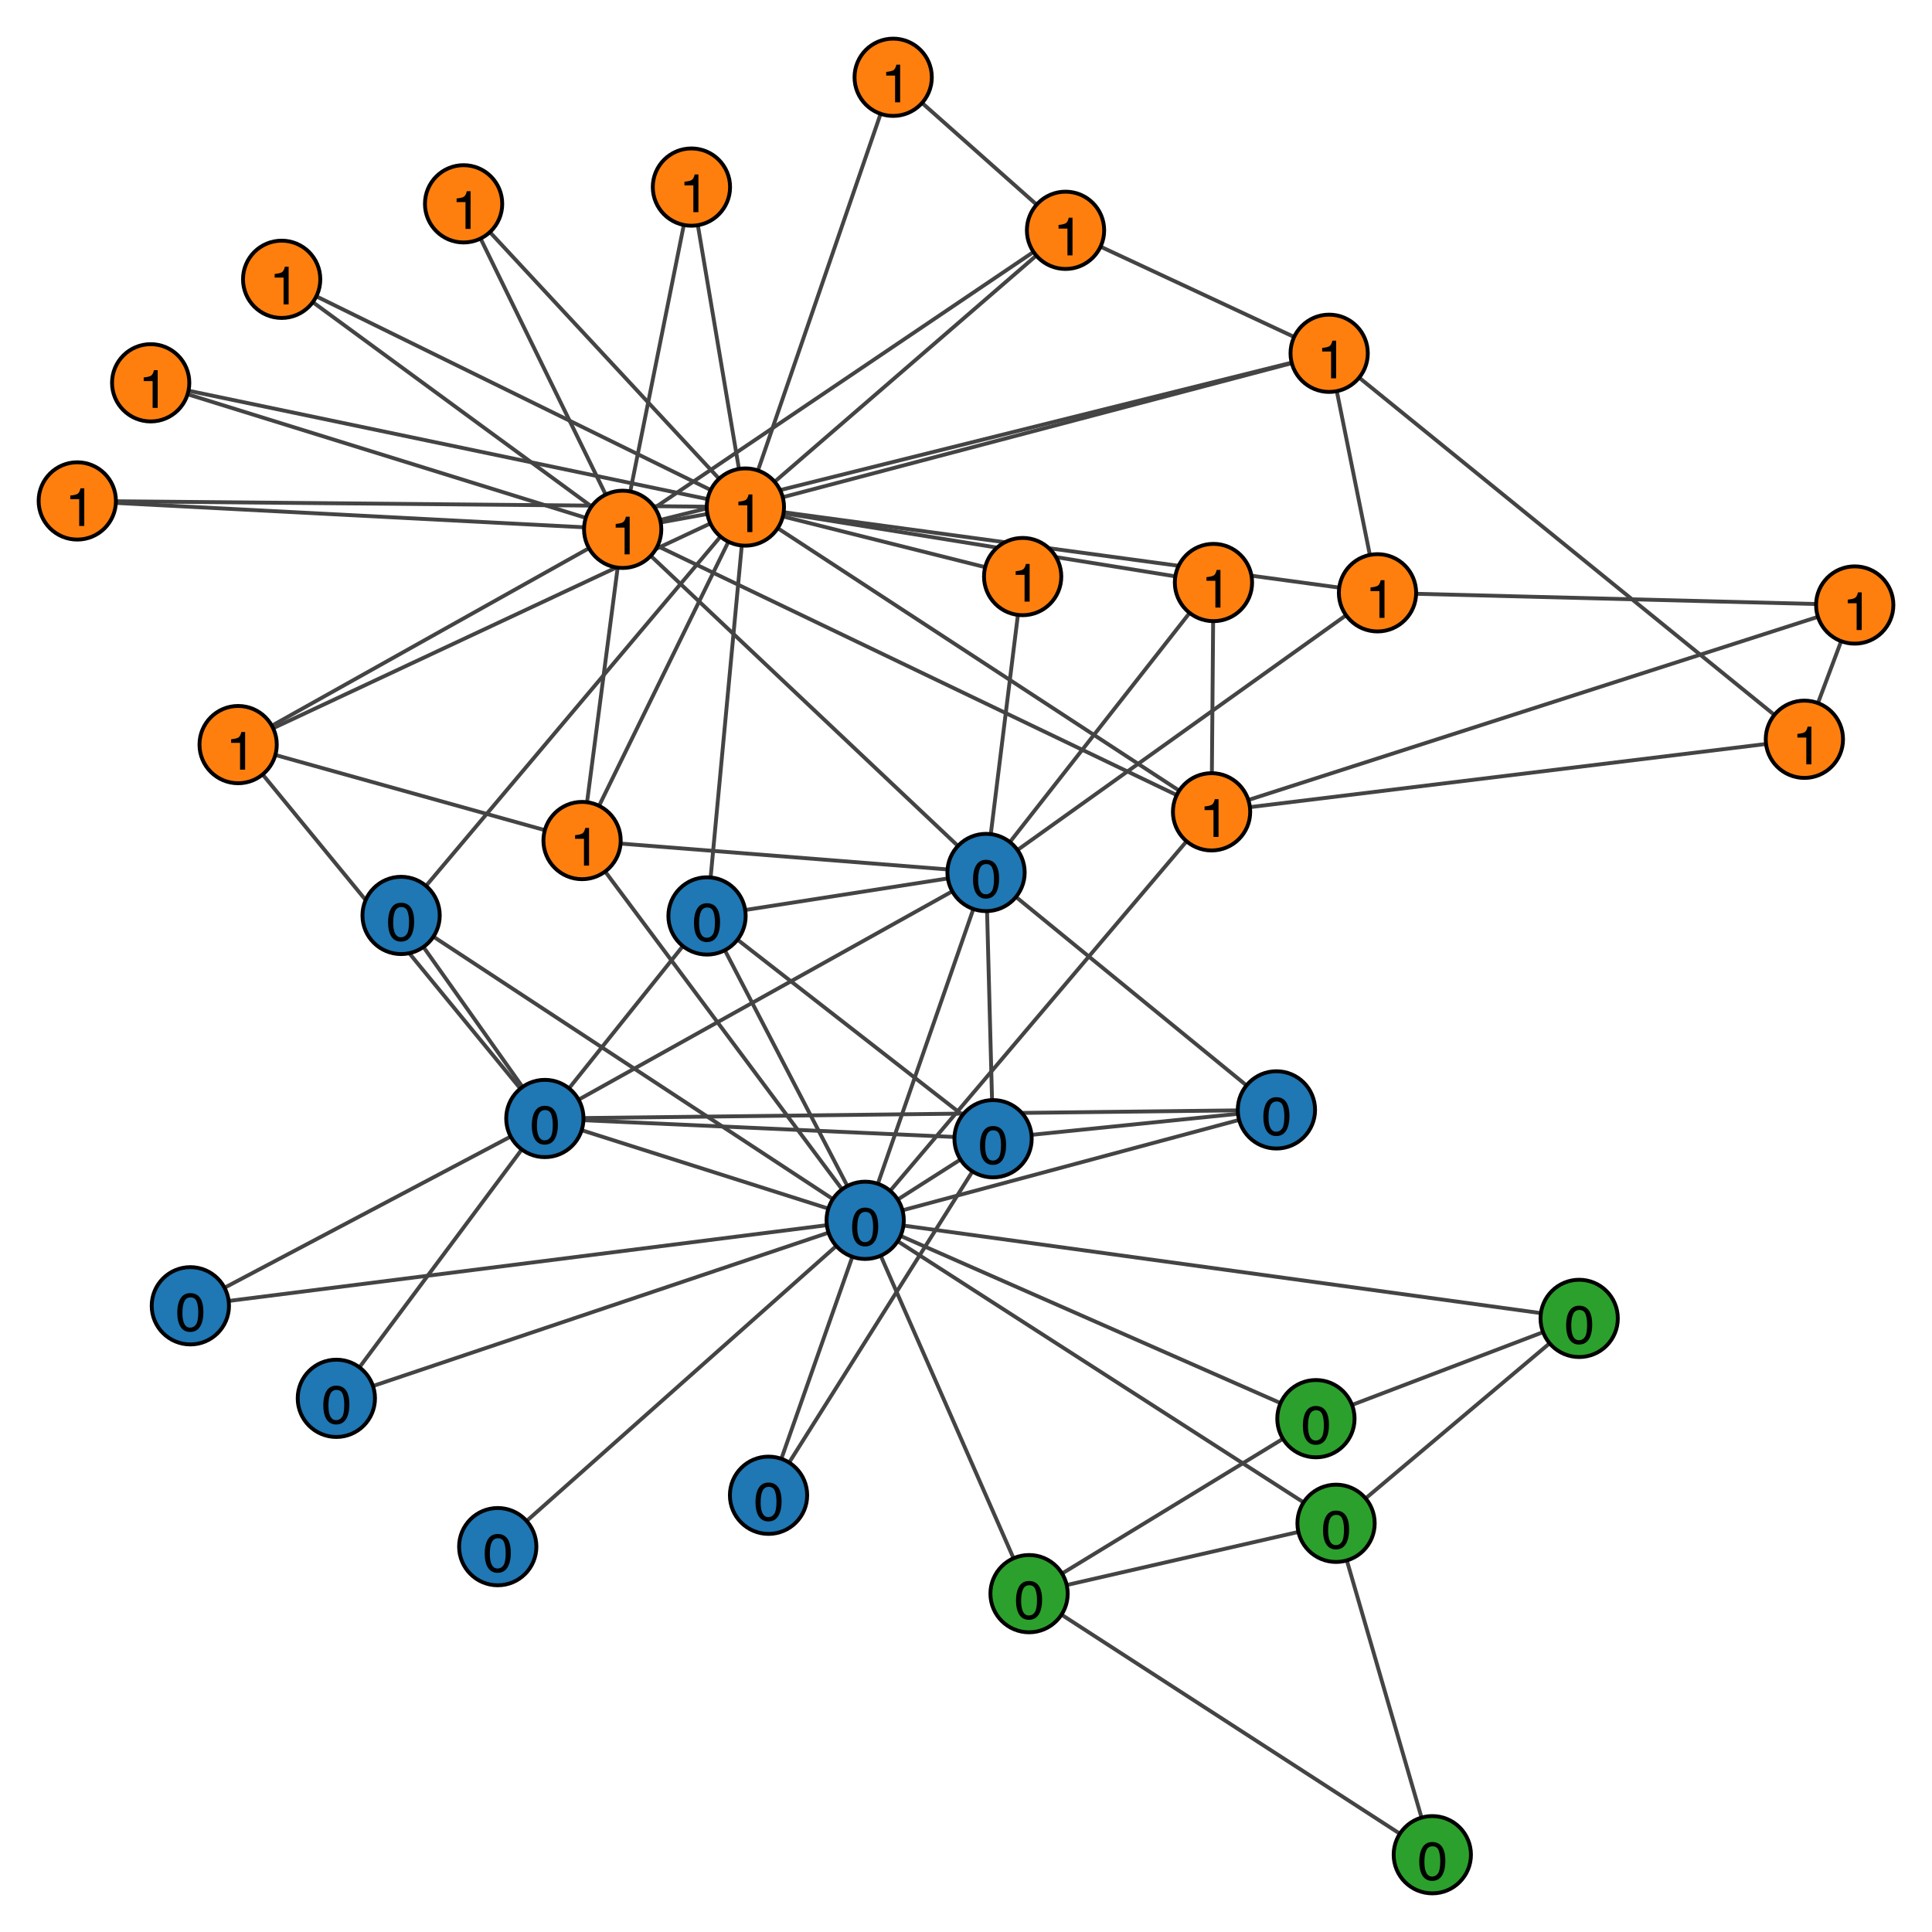
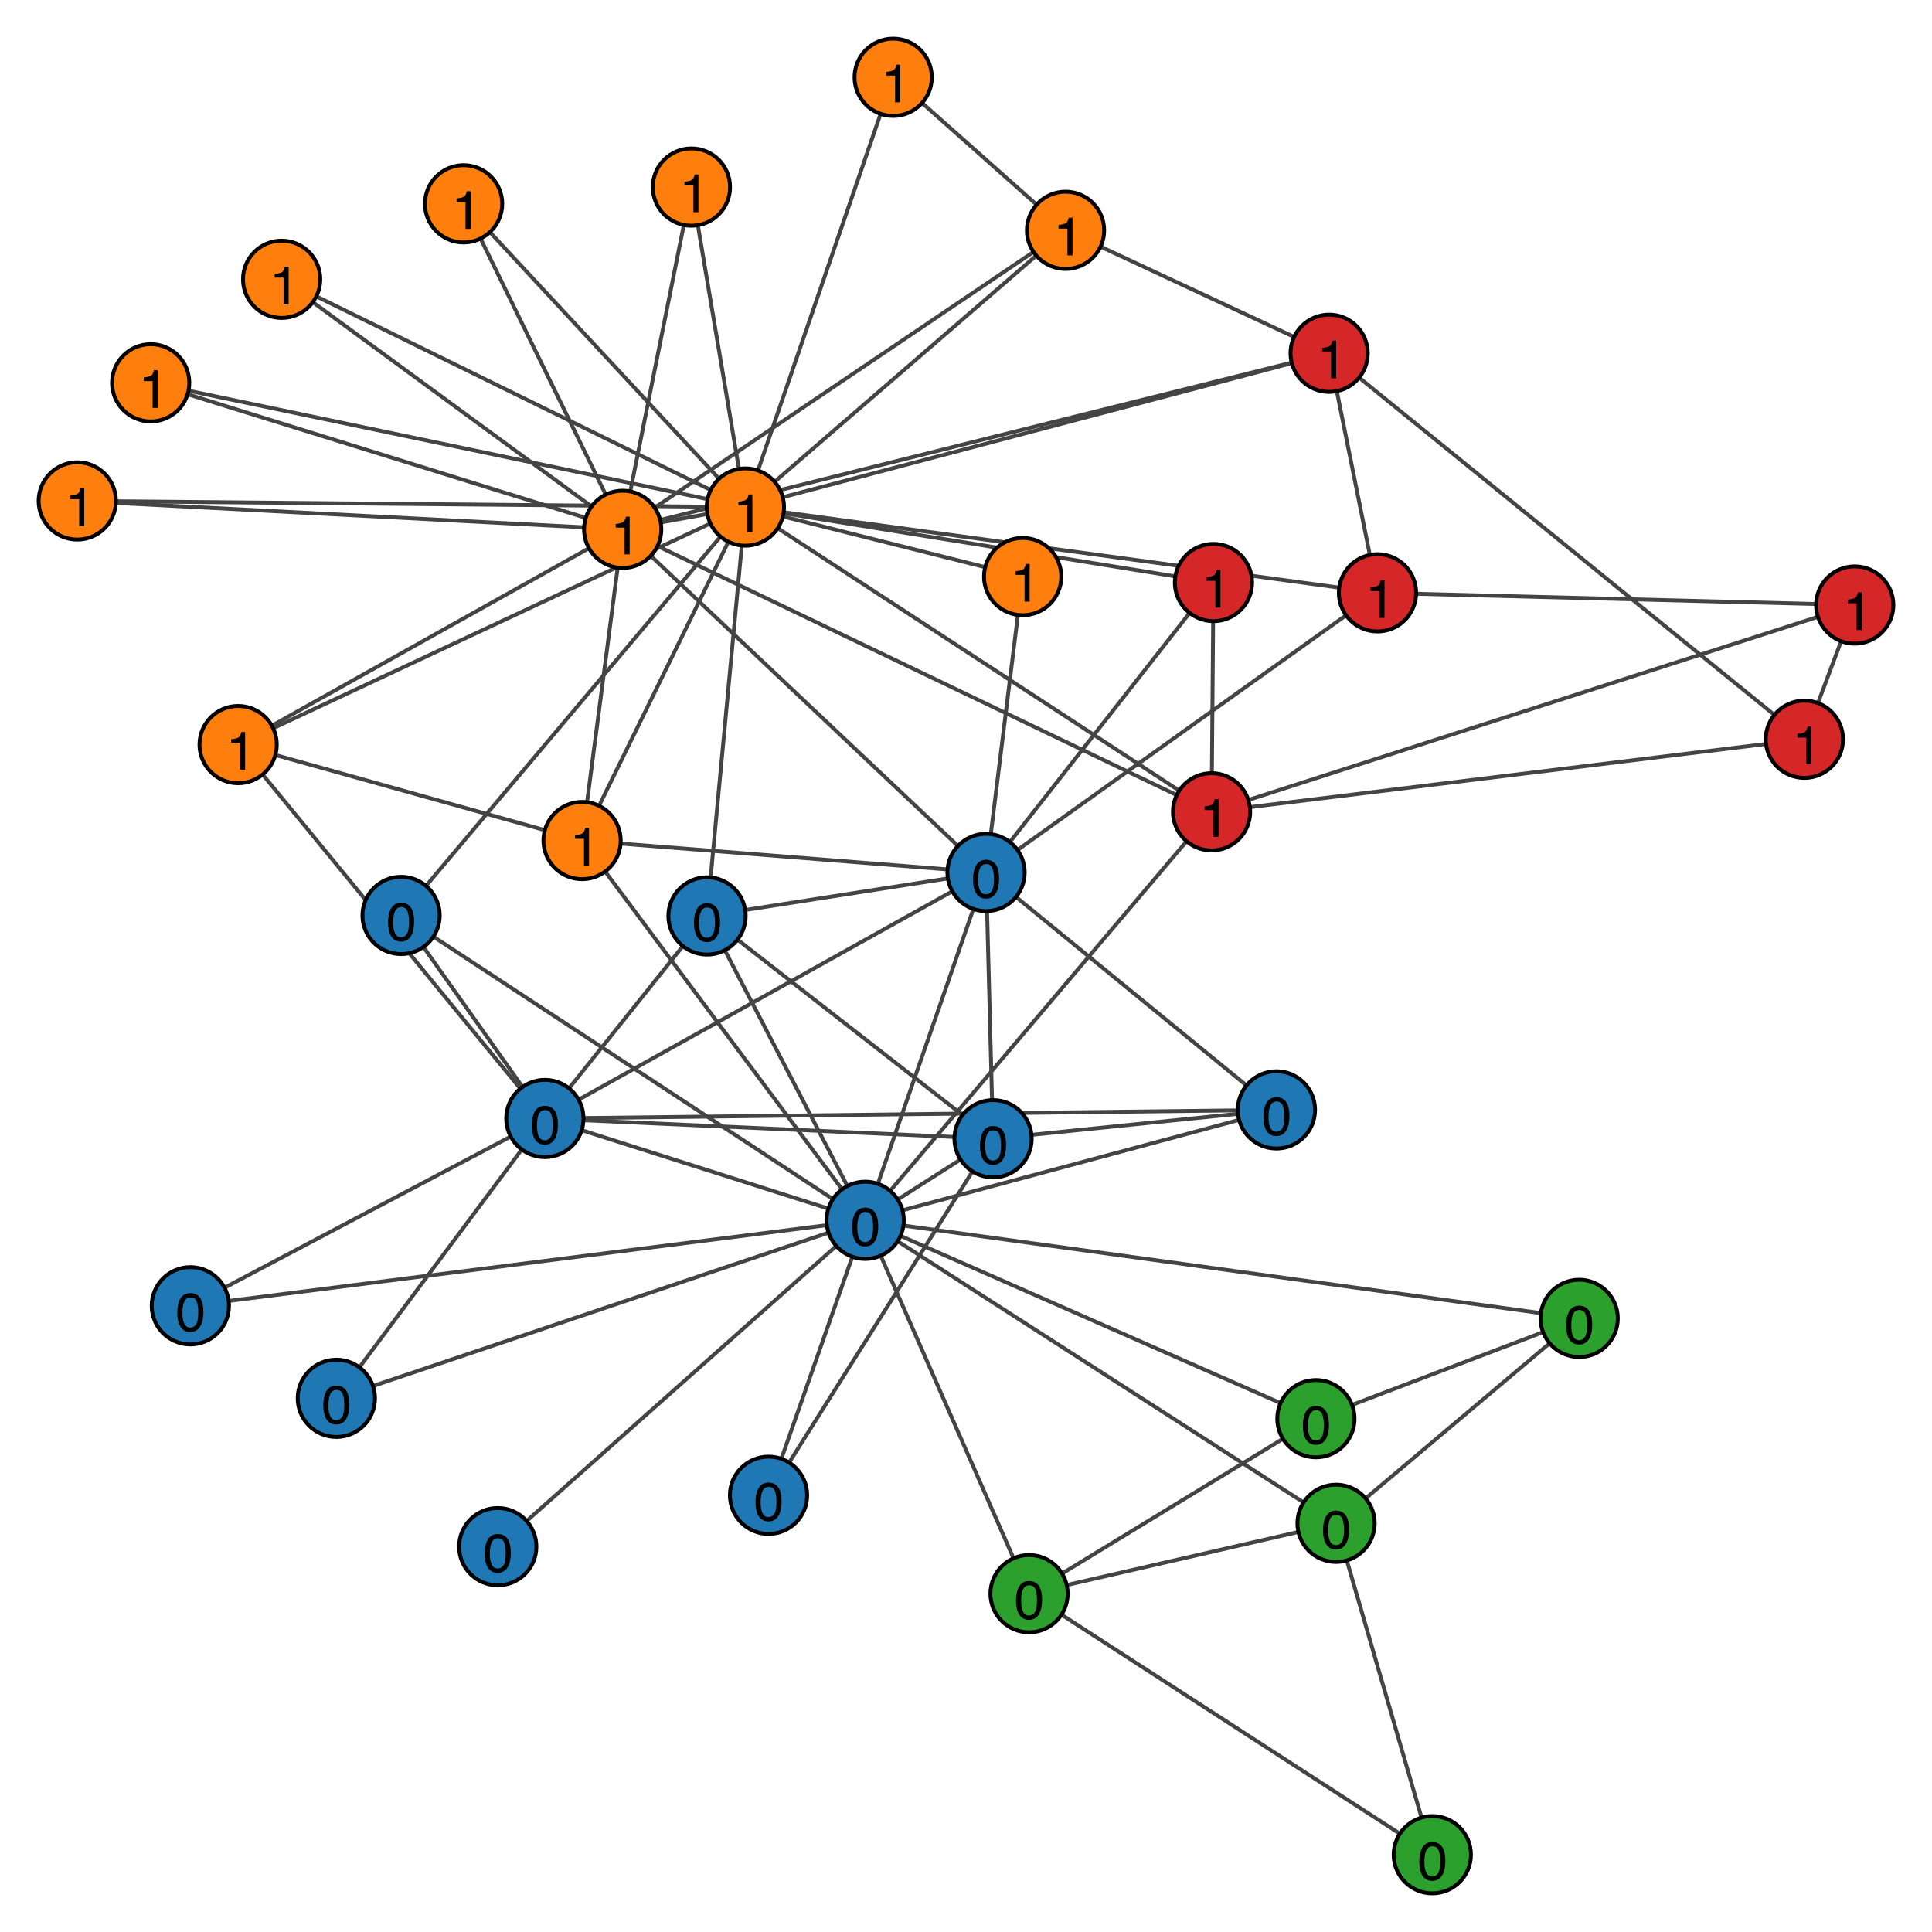
<svg xmlns="http://www.w3.org/2000/svg" xmlns:xlink="http://www.w3.org/1999/xlink" width="500pt" height="500pt" viewBox="0 0 500 500" version="1.1">
  <defs>
    <g>
      <symbol overflow="visible" id="glyph0-0">
        <path style="stroke:none;" d="M 0.453 0 L 0.453 -10.043 L 8.422 -10.043 L 8.422 0 Z M 7.164 -1.258 L 7.164 -8.785 L 1.711 -8.785 L 1.711 -1.258 Z M 7.164 -1.258 " />
      </symbol>
      <symbol overflow="visible" id="glyph0-1">
        <path style="stroke:none;" d="M 3.789 -9.789 C 5.055 -9.789 5.969 -9.266 6.535 -8.223 C 6.973 -7.418 7.191 -6.312 7.191 -4.906 C 7.191 -3.578 6.992 -2.477 6.598 -1.605 C 6.023 -0.359 5.082 0.266 3.781 0.266 C 2.605 0.266 1.73 -0.242 1.156 -1.266 C 0.676 -2.117 0.438 -3.262 0.438 -4.695 C 0.438 -5.809 0.582 -6.762 0.867 -7.562 C 1.406 -9.047 2.379 -9.789 3.789 -9.789 Z M 3.773 -0.855 C 4.41 -0.855 4.918 -1.137 5.297 -1.703 C 5.676 -2.266 5.867 -3.32 5.867 -4.859 C 5.867 -5.973 5.727 -6.887 5.453 -7.605 C 5.18 -8.324 4.652 -8.68 3.863 -8.68 C 3.137 -8.68 2.609 -8.34 2.273 -7.66 C 1.938 -6.977 1.77 -5.977 1.77 -4.648 C 1.77 -3.648 1.879 -2.848 2.094 -2.242 C 2.422 -1.316 2.98 -0.855 3.773 -0.855 Z M 3.773 -0.855 " />
      </symbol>
      <symbol overflow="visible" id="glyph0-2">
        <path style="stroke:none;" d="M 1.34 -6.93 L 1.34 -7.875 C 2.227 -7.961 2.848 -8.105 3.199 -8.309 C 3.551 -8.512 3.812 -8.992 3.984 -9.75 L 4.957 -9.75 L 4.957 0 L 3.645 0 L 3.645 -6.93 Z M 1.34 -6.93 " />
      </symbol>
    </g>
  </defs>
  <g id="surface8">
    <rect x="0" y="0" width="500" height="500" style="fill:rgb(100%,100%,100%);fill-opacity:1;stroke:none;" />
    <path style="fill:none;stroke-width:1;stroke-linecap:butt;stroke-linejoin:miter;stroke:rgb(26.667%,26.667%,26.667%);stroke-opacity:1;stroke-miterlimit:10;" d="M 223.906 315.816 L 141.008 289.465 " />
    <path style="fill:none;stroke-width:1;stroke-linecap:butt;stroke-linejoin:miter;stroke:rgb(26.667%,26.667%,26.667%);stroke-opacity:1;stroke-miterlimit:10;" d="M 223.906 315.816 L 255.188 225.797 " />
    <path style="fill:none;stroke-width:1;stroke-linecap:butt;stroke-linejoin:miter;stroke:rgb(26.667%,26.667%,26.667%);stroke-opacity:1;stroke-miterlimit:10;" d="M 223.906 315.816 L 257.004 294.703 " />
    <path style="fill:none;stroke-width:1;stroke-linecap:butt;stroke-linejoin:miter;stroke:rgb(26.667%,26.667%,26.667%);stroke-opacity:1;stroke-miterlimit:10;" d="M 223.906 315.816 L 408.688 341.199 " />
    <path style="fill:none;stroke-width:1;stroke-linecap:butt;stroke-linejoin:miter;stroke:rgb(26.667%,26.667%,26.667%);stroke-opacity:1;stroke-miterlimit:10;" d="M 223.906 315.816 L 266.32 412.438 " />
    <path style="fill:none;stroke-width:1;stroke-linecap:butt;stroke-linejoin:miter;stroke:rgb(26.667%,26.667%,26.667%);stroke-opacity:1;stroke-miterlimit:10;" d="M 223.906 315.816 L 345.77 394.23 " />
    <path style="fill:none;stroke-width:1;stroke-linecap:butt;stroke-linejoin:miter;stroke:rgb(26.667%,26.667%,26.667%);stroke-opacity:1;stroke-miterlimit:10;" d="M 223.906 315.816 L 330.336 287.238 " />
    <path style="fill:none;stroke-width:1;stroke-linecap:butt;stroke-linejoin:miter;stroke:rgb(26.667%,26.667%,26.667%);stroke-opacity:1;stroke-miterlimit:10;" d="M 223.906 315.816 L 150.637 217.531 " />
    <path style="fill:none;stroke-width:1;stroke-linecap:butt;stroke-linejoin:miter;stroke:rgb(26.667%,26.667%,26.667%);stroke-opacity:1;stroke-miterlimit:10;" d="M 223.906 315.816 L 340.559 367.152 " />
    <path style="fill:none;stroke-width:1;stroke-linecap:butt;stroke-linejoin:miter;stroke:rgb(26.667%,26.667%,26.667%);stroke-opacity:1;stroke-miterlimit:10;" d="M 223.906 315.816 L 128.816 400.273 " />
    <path style="fill:none;stroke-width:1;stroke-linecap:butt;stroke-linejoin:miter;stroke:rgb(26.667%,26.667%,26.667%);stroke-opacity:1;stroke-miterlimit:10;" d="M 223.906 315.816 L 198.898 386.973 " />
    <path style="fill:none;stroke-width:1;stroke-linecap:butt;stroke-linejoin:miter;stroke:rgb(26.667%,26.667%,26.667%);stroke-opacity:1;stroke-miterlimit:10;" d="M 223.906 315.816 L 182.977 237.043 " />
    <path style="fill:none;stroke-width:1;stroke-linecap:butt;stroke-linejoin:miter;stroke:rgb(26.667%,26.667%,26.667%);stroke-opacity:1;stroke-miterlimit:10;" d="M 223.906 315.816 L 49.262 337.938 " />
    <path style="fill:none;stroke-width:1;stroke-linecap:butt;stroke-linejoin:miter;stroke:rgb(26.667%,26.667%,26.667%);stroke-opacity:1;stroke-miterlimit:10;" d="M 223.906 315.816 L 103.805 236.914 " />
    <path style="fill:none;stroke-width:1;stroke-linecap:butt;stroke-linejoin:miter;stroke:rgb(26.667%,26.667%,26.667%);stroke-opacity:1;stroke-miterlimit:10;" d="M 223.906 315.816 L 87.047 361.887 " />
    <path style="fill:none;stroke-width:1;stroke-linecap:butt;stroke-linejoin:miter;stroke:rgb(26.667%,26.667%,26.667%);stroke-opacity:1;stroke-miterlimit:10;" d="M 223.906 315.816 L 313.551 210.098 " />
    <path style="fill:none;stroke-width:1;stroke-linecap:butt;stroke-linejoin:miter;stroke:rgb(26.667%,26.667%,26.667%);stroke-opacity:1;stroke-miterlimit:10;" d="M 141.008 289.465 L 255.188 225.797 " />
    <path style="fill:none;stroke-width:1;stroke-linecap:butt;stroke-linejoin:miter;stroke:rgb(26.667%,26.667%,26.667%);stroke-opacity:1;stroke-miterlimit:10;" d="M 141.008 289.465 L 257.004 294.703 " />
    <path style="fill:none;stroke-width:1;stroke-linecap:butt;stroke-linejoin:miter;stroke:rgb(26.667%,26.667%,26.667%);stroke-opacity:1;stroke-miterlimit:10;" d="M 141.008 289.465 L 330.336 287.238 " />
    <path style="fill:none;stroke-width:1;stroke-linecap:butt;stroke-linejoin:miter;stroke:rgb(26.667%,26.667%,26.667%);stroke-opacity:1;stroke-miterlimit:10;" d="M 141.008 289.465 L 182.977 237.043 " />
    <path style="fill:none;stroke-width:1;stroke-linecap:butt;stroke-linejoin:miter;stroke:rgb(26.667%,26.667%,26.667%);stroke-opacity:1;stroke-miterlimit:10;" d="M 141.008 289.465 L 49.262 337.938 " />
    <path style="fill:none;stroke-width:1;stroke-linecap:butt;stroke-linejoin:miter;stroke:rgb(26.667%,26.667%,26.667%);stroke-opacity:1;stroke-miterlimit:10;" d="M 141.008 289.465 L 103.805 236.914 " />
    <path style="fill:none;stroke-width:1;stroke-linecap:butt;stroke-linejoin:miter;stroke:rgb(26.667%,26.667%,26.667%);stroke-opacity:1;stroke-miterlimit:10;" d="M 141.008 289.465 L 87.047 361.887 " />
    <path style="fill:none;stroke-width:1;stroke-linecap:butt;stroke-linejoin:miter;stroke:rgb(26.667%,26.667%,26.667%);stroke-opacity:1;stroke-miterlimit:10;" d="M 141.008 289.465 L 61.629 192.703 " />
    <path style="fill:none;stroke-width:1;stroke-linecap:butt;stroke-linejoin:miter;stroke:rgb(26.667%,26.667%,26.667%);stroke-opacity:1;stroke-miterlimit:10;" d="M 255.188 225.797 L 257.004 294.703 " />
    <path style="fill:none;stroke-width:1;stroke-linecap:butt;stroke-linejoin:miter;stroke:rgb(26.667%,26.667%,26.667%);stroke-opacity:1;stroke-miterlimit:10;" d="M 255.188 225.797 L 330.336 287.238 " />
    <path style="fill:none;stroke-width:1;stroke-linecap:butt;stroke-linejoin:miter;stroke:rgb(26.667%,26.667%,26.667%);stroke-opacity:1;stroke-miterlimit:10;" d="M 255.188 225.797 L 356.496 153.418 " />
    <path style="fill:none;stroke-width:1;stroke-linecap:butt;stroke-linejoin:miter;stroke:rgb(26.667%,26.667%,26.667%);stroke-opacity:1;stroke-miterlimit:10;" d="M 255.188 225.797 L 314.043 150.754 " />
    <path style="fill:none;stroke-width:1;stroke-linecap:butt;stroke-linejoin:miter;stroke:rgb(26.667%,26.667%,26.667%);stroke-opacity:1;stroke-miterlimit:10;" d="M 255.188 225.797 L 161.148 136.988 " />
    <path style="fill:none;stroke-width:1;stroke-linecap:butt;stroke-linejoin:miter;stroke:rgb(26.667%,26.667%,26.667%);stroke-opacity:1;stroke-miterlimit:10;" d="M 255.188 225.797 L 264.66 149.215 " />
    <path style="fill:none;stroke-width:1;stroke-linecap:butt;stroke-linejoin:miter;stroke:rgb(26.667%,26.667%,26.667%);stroke-opacity:1;stroke-miterlimit:10;" d="M 255.188 225.797 L 150.637 217.531 " />
    <path style="fill:none;stroke-width:1;stroke-linecap:butt;stroke-linejoin:miter;stroke:rgb(26.667%,26.667%,26.667%);stroke-opacity:1;stroke-miterlimit:10;" d="M 255.188 225.797 L 182.977 237.043 " />
    <path style="fill:none;stroke-width:1;stroke-linecap:butt;stroke-linejoin:miter;stroke:rgb(26.667%,26.667%,26.667%);stroke-opacity:1;stroke-miterlimit:10;" d="M 257.004 294.703 L 330.336 287.238 " />
    <path style="fill:none;stroke-width:1;stroke-linecap:butt;stroke-linejoin:miter;stroke:rgb(26.667%,26.667%,26.667%);stroke-opacity:1;stroke-miterlimit:10;" d="M 257.004 294.703 L 198.898 386.973 " />
    <path style="fill:none;stroke-width:1;stroke-linecap:butt;stroke-linejoin:miter;stroke:rgb(26.667%,26.667%,26.667%);stroke-opacity:1;stroke-miterlimit:10;" d="M 257.004 294.703 L 182.977 237.043 " />
    <path style="fill:none;stroke-width:1;stroke-linecap:butt;stroke-linejoin:miter;stroke:rgb(26.667%,26.667%,26.667%);stroke-opacity:1;stroke-miterlimit:10;" d="M 408.688 341.199 L 345.77 394.23 " />
    <path style="fill:none;stroke-width:1;stroke-linecap:butt;stroke-linejoin:miter;stroke:rgb(26.667%,26.667%,26.667%);stroke-opacity:1;stroke-miterlimit:10;" d="M 408.688 341.199 L 340.559 367.152 " />
    <path style="fill:none;stroke-width:1;stroke-linecap:butt;stroke-linejoin:miter;stroke:rgb(26.667%,26.667%,26.667%);stroke-opacity:1;stroke-miterlimit:10;" d="M 266.32 412.438 L 345.77 394.23 " />
    <path style="fill:none;stroke-width:1;stroke-linecap:butt;stroke-linejoin:miter;stroke:rgb(26.667%,26.667%,26.667%);stroke-opacity:1;stroke-miterlimit:10;" d="M 266.32 412.438 L 340.559 367.152 " />
    <path style="fill:none;stroke-width:1;stroke-linecap:butt;stroke-linejoin:miter;stroke:rgb(26.667%,26.667%,26.667%);stroke-opacity:1;stroke-miterlimit:10;" d="M 266.32 412.438 L 370.68 480 " />
    <path style="fill:none;stroke-width:1;stroke-linecap:butt;stroke-linejoin:miter;stroke:rgb(26.667%,26.667%,26.667%);stroke-opacity:1;stroke-miterlimit:10;" d="M 345.77 394.23 L 370.68 480 " />
    <path style="fill:none;stroke-width:1;stroke-linecap:butt;stroke-linejoin:miter;stroke:rgb(26.667%,26.667%,26.667%);stroke-opacity:1;stroke-miterlimit:10;" d="M 150.637 217.531 L 61.629 192.703 " />
    <path style="fill:none;stroke-width:1;stroke-linecap:butt;stroke-linejoin:miter;stroke:rgb(26.667%,26.667%,26.667%);stroke-opacity:1;stroke-miterlimit:10;" d="M 150.637 217.531 L 161.148 136.988 " />
    <path style="fill:none;stroke-width:1;stroke-linecap:butt;stroke-linejoin:miter;stroke:rgb(26.667%,26.667%,26.667%);stroke-opacity:1;stroke-miterlimit:10;" d="M 150.637 217.531 L 192.906 131.223 " />
    <path style="fill:none;stroke-width:1;stroke-linecap:butt;stroke-linejoin:miter;stroke:rgb(26.667%,26.667%,26.667%);stroke-opacity:1;stroke-miterlimit:10;" d="M 264.66 149.215 L 192.906 131.223 " />
    <path style="fill:none;stroke-width:1;stroke-linecap:butt;stroke-linejoin:miter;stroke:rgb(26.667%,26.667%,26.667%);stroke-opacity:1;stroke-miterlimit:10;" d="M 182.977 237.043 L 192.906 131.223 " />
    <path style="fill:none;stroke-width:1;stroke-linecap:butt;stroke-linejoin:miter;stroke:rgb(26.667%,26.667%,26.667%);stroke-opacity:1;stroke-miterlimit:10;" d="M 119.977 52.75 L 161.148 136.988 " />
    <path style="fill:none;stroke-width:1;stroke-linecap:butt;stroke-linejoin:miter;stroke:rgb(26.667%,26.667%,26.667%);stroke-opacity:1;stroke-miterlimit:10;" d="M 119.977 52.75 L 192.906 131.223 " />
    <path style="fill:none;stroke-width:1;stroke-linecap:butt;stroke-linejoin:miter;stroke:rgb(26.667%,26.667%,26.667%);stroke-opacity:1;stroke-miterlimit:10;" d="M 38.996 99.07 L 161.148 136.988 " />
    <path style="fill:none;stroke-width:1;stroke-linecap:butt;stroke-linejoin:miter;stroke:rgb(26.667%,26.667%,26.667%);stroke-opacity:1;stroke-miterlimit:10;" d="M 38.996 99.07 L 192.906 131.223 " />
    <path style="fill:none;stroke-width:1;stroke-linecap:butt;stroke-linejoin:miter;stroke:rgb(26.667%,26.667%,26.667%);stroke-opacity:1;stroke-miterlimit:10;" d="M 20 129.641 L 161.148 136.988 " />
    <path style="fill:none;stroke-width:1;stroke-linecap:butt;stroke-linejoin:miter;stroke:rgb(26.667%,26.667%,26.667%);stroke-opacity:1;stroke-miterlimit:10;" d="M 20 129.641 L 192.906 131.223 " />
    <path style="fill:none;stroke-width:1;stroke-linecap:butt;stroke-linejoin:miter;stroke:rgb(26.667%,26.667%,26.667%);stroke-opacity:1;stroke-miterlimit:10;" d="M 103.805 236.914 L 192.906 131.223 " />
    <path style="fill:none;stroke-width:1;stroke-linecap:butt;stroke-linejoin:miter;stroke:rgb(26.667%,26.667%,26.667%);stroke-opacity:1;stroke-miterlimit:10;" d="M 72.891 72.285 L 161.148 136.988 " />
    <path style="fill:none;stroke-width:1;stroke-linecap:butt;stroke-linejoin:miter;stroke:rgb(26.667%,26.667%,26.667%);stroke-opacity:1;stroke-miterlimit:10;" d="M 72.891 72.285 L 192.906 131.223 " />
    <path style="fill:none;stroke-width:1;stroke-linecap:butt;stroke-linejoin:miter;stroke:rgb(26.667%,26.667%,26.667%);stroke-opacity:1;stroke-miterlimit:10;" d="M 178.941 48.418 L 161.148 136.988 " />
    <path style="fill:none;stroke-width:1;stroke-linecap:butt;stroke-linejoin:miter;stroke:rgb(26.667%,26.667%,26.667%);stroke-opacity:1;stroke-miterlimit:10;" d="M 178.941 48.418 L 192.906 131.223 " />
    <path style="fill:none;stroke-width:1;stroke-linecap:butt;stroke-linejoin:miter;stroke:rgb(26.667%,26.667%,26.667%);stroke-opacity:1;stroke-miterlimit:10;" d="M 343.984 91.43 L 466.973 191.324 " />
    <path style="fill:none;stroke-width:1;stroke-linecap:butt;stroke-linejoin:miter;stroke:rgb(26.667%,26.667%,26.667%);stroke-opacity:1;stroke-miterlimit:10;" d="M 343.984 91.43 L 356.496 153.418 " />
    <path style="fill:none;stroke-width:1;stroke-linecap:butt;stroke-linejoin:miter;stroke:rgb(26.667%,26.667%,26.667%);stroke-opacity:1;stroke-miterlimit:10;" d="M 343.984 91.43 L 161.148 136.988 " />
    <path style="fill:none;stroke-width:1;stroke-linecap:butt;stroke-linejoin:miter;stroke:rgb(26.667%,26.667%,26.667%);stroke-opacity:1;stroke-miterlimit:10;" d="M 343.984 91.43 L 192.906 131.223 " />
    <path style="fill:none;stroke-width:1;stroke-linecap:butt;stroke-linejoin:miter;stroke:rgb(26.667%,26.667%,26.667%);stroke-opacity:1;stroke-miterlimit:10;" d="M 343.984 91.43 L 275.758 59.605 " />
    <path style="fill:none;stroke-width:1;stroke-linecap:butt;stroke-linejoin:miter;stroke:rgb(26.667%,26.667%,26.667%);stroke-opacity:1;stroke-miterlimit:10;" d="M 480 156.574 L 466.973 191.324 " />
    <path style="fill:none;stroke-width:1;stroke-linecap:butt;stroke-linejoin:miter;stroke:rgb(26.667%,26.667%,26.667%);stroke-opacity:1;stroke-miterlimit:10;" d="M 480 156.574 L 356.496 153.418 " />
    <path style="fill:none;stroke-width:1;stroke-linecap:butt;stroke-linejoin:miter;stroke:rgb(26.667%,26.667%,26.667%);stroke-opacity:1;stroke-miterlimit:10;" d="M 480 156.574 L 313.551 210.098 " />
    <path style="fill:none;stroke-width:1;stroke-linecap:butt;stroke-linejoin:miter;stroke:rgb(26.667%,26.667%,26.667%);stroke-opacity:1;stroke-miterlimit:10;" d="M 466.973 191.324 L 313.551 210.098 " />
    <path style="fill:none;stroke-width:1;stroke-linecap:butt;stroke-linejoin:miter;stroke:rgb(26.667%,26.667%,26.667%);stroke-opacity:1;stroke-miterlimit:10;" d="M 231.152 20 L 275.758 59.605 " />
    <path style="fill:none;stroke-width:1;stroke-linecap:butt;stroke-linejoin:miter;stroke:rgb(26.667%,26.667%,26.667%);stroke-opacity:1;stroke-miterlimit:10;" d="M 231.152 20 L 192.906 131.223 " />
    <path style="fill:none;stroke-width:1;stroke-linecap:butt;stroke-linejoin:miter;stroke:rgb(26.667%,26.667%,26.667%);stroke-opacity:1;stroke-miterlimit:10;" d="M 356.496 153.418 L 192.906 131.223 " />
    <path style="fill:none;stroke-width:1;stroke-linecap:butt;stroke-linejoin:miter;stroke:rgb(26.667%,26.667%,26.667%);stroke-opacity:1;stroke-miterlimit:10;" d="M 314.043 150.754 L 313.551 210.098 " />
    <path style="fill:none;stroke-width:1;stroke-linecap:butt;stroke-linejoin:miter;stroke:rgb(26.667%,26.667%,26.667%);stroke-opacity:1;stroke-miterlimit:10;" d="M 314.043 150.754 L 192.906 131.223 " />
    <path style="fill:none;stroke-width:1;stroke-linecap:butt;stroke-linejoin:miter;stroke:rgb(26.667%,26.667%,26.667%);stroke-opacity:1;stroke-miterlimit:10;" d="M 275.758 59.605 L 161.148 136.988 " />
    <path style="fill:none;stroke-width:1;stroke-linecap:butt;stroke-linejoin:miter;stroke:rgb(26.667%,26.667%,26.667%);stroke-opacity:1;stroke-miterlimit:10;" d="M 275.758 59.605 L 192.906 131.223 " />
    <path style="fill:none;stroke-width:1;stroke-linecap:butt;stroke-linejoin:miter;stroke:rgb(26.667%,26.667%,26.667%);stroke-opacity:1;stroke-miterlimit:10;" d="M 61.629 192.703 L 161.148 136.988 " />
    <path style="fill:none;stroke-width:1;stroke-linecap:butt;stroke-linejoin:miter;stroke:rgb(26.667%,26.667%,26.667%);stroke-opacity:1;stroke-miterlimit:10;" d="M 61.629 192.703 L 192.906 131.223 " />
    <path style="fill:none;stroke-width:1;stroke-linecap:butt;stroke-linejoin:miter;stroke:rgb(26.667%,26.667%,26.667%);stroke-opacity:1;stroke-miterlimit:10;" d="M 313.551 210.098 L 161.148 136.988 " />
    <path style="fill:none;stroke-width:1;stroke-linecap:butt;stroke-linejoin:miter;stroke:rgb(26.667%,26.667%,26.667%);stroke-opacity:1;stroke-miterlimit:10;" d="M 313.551 210.098 L 192.906 131.223 " />
    <path style="fill:none;stroke-width:1;stroke-linecap:butt;stroke-linejoin:miter;stroke:rgb(26.667%,26.667%,26.667%);stroke-opacity:1;stroke-miterlimit:10;" d="M 161.148 136.988 L 192.906 131.223 " />
    <path style="fill-rule:nonzero;fill:rgb(12.157%,46.667%,70.588%);fill-opacity:1;stroke-width:1;stroke-linecap:butt;stroke-linejoin:miter;stroke:rgb(0%,0%,0%);stroke-opacity:1;stroke-miterlimit:10;" d="M 233.906 315.816 C 233.906 321.34 229.43 325.816 223.906 325.816 C 218.383 325.816 213.906 321.34 213.906 315.816 C 213.906 310.293 218.383 305.816 223.906 305.816 C 229.43 305.816 233.906 310.293 233.906 315.816 " />
    <path style="fill-rule:nonzero;fill:rgb(12.157%,46.667%,70.588%);fill-opacity:1;stroke-width:1;stroke-linecap:butt;stroke-linejoin:miter;stroke:rgb(0%,0%,0%);stroke-opacity:1;stroke-miterlimit:10;" d="M 151.008 289.465 C 151.008 294.984 146.531 299.465 141.008 299.465 C 135.484 299.465 131.008 294.984 131.008 289.465 C 131.008 283.941 135.484 279.465 141.008 279.465 C 146.531 279.465 151.008 283.941 151.008 289.465 " />
    <path style="fill-rule:nonzero;fill:rgb(12.157%,46.667%,70.588%);fill-opacity:1;stroke-width:1;stroke-linecap:butt;stroke-linejoin:miter;stroke:rgb(0%,0%,0%);stroke-opacity:1;stroke-miterlimit:10;" d="M 265.188 225.797 C 265.188 231.32 260.711 235.797 255.188 235.797 C 249.664 235.797 245.188 231.32 245.188 225.797 C 245.188 220.273 249.664 215.797 255.188 215.797 C 260.711 215.797 265.188 220.273 265.188 225.797 " />
    <path style="fill-rule:nonzero;fill:rgb(12.157%,46.667%,70.588%);fill-opacity:1;stroke-width:1;stroke-linecap:butt;stroke-linejoin:miter;stroke:rgb(0%,0%,0%);stroke-opacity:1;stroke-miterlimit:10;" d="M 267.004 294.703 C 267.004 300.223 262.527 304.703 257.004 304.703 C 251.48 304.703 247.004 300.223 247.004 294.703 C 247.004 289.18 251.48 284.703 257.004 284.703 C 262.527 284.703 267.004 289.18 267.004 294.703 " />
    <path style="fill-rule:nonzero;fill:rgb(17.255%,62.745%,17.255%);fill-opacity:1;stroke-width:1;stroke-linecap:butt;stroke-linejoin:miter;stroke:rgb(0%,0%,0%);stroke-opacity:1;stroke-miterlimit:10;" d="M 418.688 341.199 C 418.688 346.723 414.211 351.199 408.688 351.199 C 403.164 351.199 398.688 346.723 398.688 341.199 C 398.688 335.676 403.164 331.199 408.688 331.199 C 414.211 331.199 418.688 335.676 418.688 341.199 " />
    <path style="fill-rule:nonzero;fill:rgb(17.255%,62.745%,17.255%);fill-opacity:1;stroke-width:1;stroke-linecap:butt;stroke-linejoin:miter;stroke:rgb(0%,0%,0%);stroke-opacity:1;stroke-miterlimit:10;" d="M 276.32 412.438 C 276.32 417.961 271.844 422.438 266.32 422.438 C 260.797 422.438 256.32 417.961 256.32 412.438 C 256.32 406.914 260.797 402.438 266.32 402.438 C 271.844 402.438 276.32 406.914 276.32 412.438 " />
    <path style="fill-rule:nonzero;fill:rgb(17.255%,62.745%,17.255%);fill-opacity:1;stroke-width:1;stroke-linecap:butt;stroke-linejoin:miter;stroke:rgb(0%,0%,0%);stroke-opacity:1;stroke-miterlimit:10;" d="M 355.77 394.23 C 355.77 399.754 351.293 404.23 345.77 404.23 C 340.246 404.23 335.77 399.754 335.77 394.23 C 335.77 388.707 340.246 384.23 345.77 384.23 C 351.293 384.23 355.77 388.707 355.77 394.23 " />
    <path style="fill-rule:nonzero;fill:rgb(12.157%,46.667%,70.588%);fill-opacity:1;stroke-width:1;stroke-linecap:butt;stroke-linejoin:miter;stroke:rgb(0%,0%,0%);stroke-opacity:1;stroke-miterlimit:10;" d="M 340.336 287.238 C 340.336 292.762 335.859 297.238 330.336 297.238 C 324.812 297.238 320.336 292.762 320.336 287.238 C 320.336 281.715 324.812 277.238 330.336 277.238 C 335.859 277.238 340.336 281.715 340.336 287.238 " />
    <path style="fill-rule:nonzero;fill:rgb(100%,49.804%,5.49%);fill-opacity:1;stroke-width:1;stroke-linecap:butt;stroke-linejoin:miter;stroke:rgb(0%,0%,0%);stroke-opacity:1;stroke-miterlimit:10;" d="M 160.637 217.531 C 160.637 223.055 156.16 227.531 150.637 227.531 C 145.113 227.531 140.637 223.055 140.637 217.531 C 140.637 212.008 145.113 207.531 150.637 207.531 C 156.16 207.531 160.637 212.008 160.637 217.531 " />
    <path style="fill-rule:nonzero;fill:rgb(100%,49.804%,5.49%);fill-opacity:1;stroke-width:1;stroke-linecap:butt;stroke-linejoin:miter;stroke:rgb(0%,0%,0%);stroke-opacity:1;stroke-miterlimit:10;" d="M 274.66 149.215 C 274.66 154.738 270.184 159.215 264.66 159.215 C 259.141 159.215 254.66 154.738 254.66 149.215 C 254.66 143.691 259.141 139.215 264.66 139.215 C 270.184 139.215 274.66 143.691 274.66 149.215 " />
    <path style="fill-rule:nonzero;fill:rgb(17.255%,62.745%,17.255%);fill-opacity:1;stroke-width:1;stroke-linecap:butt;stroke-linejoin:miter;stroke:rgb(0%,0%,0%);stroke-opacity:1;stroke-miterlimit:10;" d="M 350.559 367.152 C 350.559 372.676 346.082 377.152 340.559 377.152 C 335.035 377.152 330.559 372.676 330.559 367.152 C 330.559 361.629 335.035 357.152 340.559 357.152 C 346.082 357.152 350.559 361.629 350.559 367.152 " />
    <path style="fill-rule:nonzero;fill:rgb(12.157%,46.667%,70.588%);fill-opacity:1;stroke-width:1;stroke-linecap:butt;stroke-linejoin:miter;stroke:rgb(0%,0%,0%);stroke-opacity:1;stroke-miterlimit:10;" d="M 138.816 400.273 C 138.816 405.797 134.34 410.273 128.816 410.273 C 123.297 410.273 118.816 405.797 118.816 400.273 C 118.816 394.754 123.297 390.273 128.816 390.273 C 134.34 390.273 138.816 394.754 138.816 400.273 " />
    <path style="fill-rule:nonzero;fill:rgb(12.157%,46.667%,70.588%);fill-opacity:1;stroke-width:1;stroke-linecap:butt;stroke-linejoin:miter;stroke:rgb(0%,0%,0%);stroke-opacity:1;stroke-miterlimit:10;" d="M 208.898 386.973 C 208.898 392.496 204.422 396.973 198.898 396.973 C 193.375 396.973 188.898 392.496 188.898 386.973 C 188.898 381.449 193.375 376.973 198.898 376.973 C 204.422 376.973 208.898 381.449 208.898 386.973 " />
    <path style="fill-rule:nonzero;fill:rgb(12.157%,46.667%,70.588%);fill-opacity:1;stroke-width:1;stroke-linecap:butt;stroke-linejoin:miter;stroke:rgb(0%,0%,0%);stroke-opacity:1;stroke-miterlimit:10;" d="M 192.977 237.043 C 192.977 242.566 188.5 247.043 182.977 247.043 C 177.453 247.043 172.977 242.566 172.977 237.043 C 172.977 231.52 177.453 227.043 182.977 227.043 C 188.5 227.043 192.977 231.52 192.977 237.043 " />
    <path style="fill-rule:nonzero;fill:rgb(100%,49.804%,5.49%);fill-opacity:1;stroke-width:1;stroke-linecap:butt;stroke-linejoin:miter;stroke:rgb(0%,0%,0%);stroke-opacity:1;stroke-miterlimit:10;" d="M 129.977 52.75 C 129.977 58.27 125.5 62.75 119.977 62.75 C 114.453 62.75 109.977 58.27 109.977 52.75 C 109.977 47.227 114.453 42.75 119.977 42.75 C 125.5 42.75 129.977 47.227 129.977 52.75 " />
    <path style="fill-rule:nonzero;fill:rgb(100%,49.804%,5.49%);fill-opacity:1;stroke-width:1;stroke-linecap:butt;stroke-linejoin:miter;stroke:rgb(0%,0%,0%);stroke-opacity:1;stroke-miterlimit:10;" d="M 48.996 99.07 C 48.996 104.594 44.52 109.07 38.996 109.07 C 33.477 109.07 28.996 104.594 28.996 99.07 C 28.996 93.547 33.477 89.07 38.996 89.07 C 44.52 89.07 48.996 93.547 48.996 99.07 " />
    <path style="fill-rule:nonzero;fill:rgb(17.255%,62.745%,17.255%);fill-opacity:1;stroke-width:1;stroke-linecap:butt;stroke-linejoin:miter;stroke:rgb(0%,0%,0%);stroke-opacity:1;stroke-miterlimit:10;" d="M 380.68 480 C 380.68 485.523 376.203 490 370.68 490 C 365.16 490 360.68 485.523 360.68 480 C 360.68 474.477 365.16 470 370.68 470 C 376.203 470 380.68 474.477 380.68 480 " />
    <path style="fill-rule:nonzero;fill:rgb(12.157%,46.667%,70.588%);fill-opacity:1;stroke-width:1;stroke-linecap:butt;stroke-linejoin:miter;stroke:rgb(0%,0%,0%);stroke-opacity:1;stroke-miterlimit:10;" d="M 59.262 337.938 C 59.262 343.461 54.785 347.938 49.262 347.938 C 43.738 347.938 39.262 343.461 39.262 337.938 C 39.262 332.418 43.738 327.938 49.262 327.938 C 54.785 327.938 59.262 332.418 59.262 337.938 " />
    <path style="fill-rule:nonzero;fill:rgb(100%,49.804%,5.49%);fill-opacity:1;stroke-width:1;stroke-linecap:butt;stroke-linejoin:miter;stroke:rgb(0%,0%,0%);stroke-opacity:1;stroke-miterlimit:10;" d="M 30 129.641 C 30 135.16 25.523 139.641 20 139.641 C 14.477 139.641 10 135.16 10 129.641 C 10 124.117 14.477 119.641 20 119.641 C 25.523 119.641 30 124.117 30 129.641 " />
    <path style="fill-rule:nonzero;fill:rgb(12.157%,46.667%,70.588%);fill-opacity:1;stroke-width:1;stroke-linecap:butt;stroke-linejoin:miter;stroke:rgb(0%,0%,0%);stroke-opacity:1;stroke-miterlimit:10;" d="M 113.805 236.914 C 113.805 242.438 109.328 246.914 103.805 246.914 C 98.285 246.914 93.805 242.438 93.805 236.914 C 93.805 231.395 98.285 226.914 103.805 226.914 C 109.328 226.914 113.805 231.395 113.805 236.914 " />
    <path style="fill-rule:nonzero;fill:rgb(100%,49.804%,5.49%);fill-opacity:1;stroke-width:1;stroke-linecap:butt;stroke-linejoin:miter;stroke:rgb(0%,0%,0%);stroke-opacity:1;stroke-miterlimit:10;" d="M 82.891 72.285 C 82.891 77.809 78.414 82.285 72.891 82.285 C 67.371 82.285 62.891 77.809 62.891 72.285 C 62.891 66.762 67.371 62.285 72.891 62.285 C 78.414 62.285 82.891 66.762 82.891 72.285 " />
    <path style="fill-rule:nonzero;fill:rgb(12.157%,46.667%,70.588%);fill-opacity:1;stroke-width:1;stroke-linecap:butt;stroke-linejoin:miter;stroke:rgb(0%,0%,0%);stroke-opacity:1;stroke-miterlimit:10;" d="M 97.047 361.887 C 97.047 367.406 92.57 371.887 87.047 371.887 C 81.523 371.887 77.047 367.406 77.047 361.887 C 77.047 356.363 81.523 351.887 87.047 351.887 C 92.57 351.887 97.047 356.363 97.047 361.887 " />
    <path style="fill-rule:nonzero;fill:rgb(100%,49.804%,5.49%);fill-opacity:1;stroke-width:1;stroke-linecap:butt;stroke-linejoin:miter;stroke:rgb(0%,0%,0%);stroke-opacity:1;stroke-miterlimit:10;" d="M 188.941 48.418 C 188.941 53.941 184.461 58.418 178.941 58.418 C 173.418 58.418 168.941 53.941 168.941 48.418 C 168.941 42.895 173.418 38.418 178.941 38.418 C 184.461 38.418 188.941 42.895 188.941 48.418 " />
-     <path style="fill-rule:nonzero;fill:rgb(100%,49.804%,5.49%);fill-opacity:1;stroke-width:1;stroke-linecap:butt;stroke-linejoin:miter;stroke:rgb(0%,0%,0%);stroke-opacity:1;stroke-miterlimit:10;" d="M 353.984 91.43 C 353.984 96.949 349.508 101.43 343.984 101.43 C 338.461 101.43 333.984 96.949 333.984 91.43 C 333.984 85.906 338.461 81.43 343.984 81.43 C 349.508 81.43 353.984 85.906 353.984 91.43 " />
-     <path style="fill-rule:nonzero;fill:rgb(100%,49.804%,5.49%);fill-opacity:1;stroke-width:1;stroke-linecap:butt;stroke-linejoin:miter;stroke:rgb(0%,0%,0%);stroke-opacity:1;stroke-miterlimit:10;" d="M 490 156.574 C 490 162.094 485.523 166.574 480 166.574 C 474.477 166.574 470 162.094 470 156.574 C 470 151.051 474.477 146.574 480 146.574 C 485.523 146.574 490 151.051 490 156.574 " />
-     <path style="fill-rule:nonzero;fill:rgb(100%,49.804%,5.49%);fill-opacity:1;stroke-width:1;stroke-linecap:butt;stroke-linejoin:miter;stroke:rgb(0%,0%,0%);stroke-opacity:1;stroke-miterlimit:10;" d="M 476.973 191.324 C 476.973 196.848 472.496 201.324 466.973 201.324 C 461.449 201.324 456.973 196.848 456.973 191.324 C 456.973 185.801 461.449 181.324 466.973 181.324 C 472.496 181.324 476.973 185.801 476.973 191.324 " />
+     <path style="fill-rule:nonzero;fill:rgb(83.922%,15.294%,15.686%);fill-opacity:1;stroke-width:1;stroke-linecap:butt;stroke-linejoin:miter;stroke:rgb(0%,0%,0%);stroke-opacity:1;stroke-miterlimit:10;" d="M 353.984 91.43 C 353.984 96.949 349.508 101.43 343.984 101.43 C 338.461 101.43 333.984 96.949 333.984 91.43 C 333.984 85.906 338.461 81.43 343.984 81.43 C 349.508 81.43 353.984 85.906 353.984 91.43 " />
+     <path style="fill-rule:nonzero;fill:rgb(83.922%,15.294%,15.686%);fill-opacity:1;stroke-width:1;stroke-linecap:butt;stroke-linejoin:miter;stroke:rgb(0%,0%,0%);stroke-opacity:1;stroke-miterlimit:10;" d="M 490 156.574 C 490 162.094 485.523 166.574 480 166.574 C 474.477 166.574 470 162.094 470 156.574 C 470 151.051 474.477 146.574 480 146.574 C 485.523 146.574 490 151.051 490 156.574 " />
+     <path style="fill-rule:nonzero;fill:rgb(83.922%,15.294%,15.686%);fill-opacity:1;stroke-width:1;stroke-linecap:butt;stroke-linejoin:miter;stroke:rgb(0%,0%,0%);stroke-opacity:1;stroke-miterlimit:10;" d="M 476.973 191.324 C 476.973 196.848 472.496 201.324 466.973 201.324 C 461.449 201.324 456.973 196.848 456.973 191.324 C 456.973 185.801 461.449 181.324 466.973 181.324 C 472.496 181.324 476.973 185.801 476.973 191.324 " />
    <path style="fill-rule:nonzero;fill:rgb(100%,49.804%,5.49%);fill-opacity:1;stroke-width:1;stroke-linecap:butt;stroke-linejoin:miter;stroke:rgb(0%,0%,0%);stroke-opacity:1;stroke-miterlimit:10;" d="M 241.152 20 C 241.152 25.523 236.676 30 231.152 30 C 225.629 30 221.152 25.523 221.152 20 C 221.152 14.477 225.629 10 231.152 10 C 236.676 10 241.152 14.477 241.152 20 " />
-     <path style="fill-rule:nonzero;fill:rgb(100%,49.804%,5.49%);fill-opacity:1;stroke-width:1;stroke-linecap:butt;stroke-linejoin:miter;stroke:rgb(0%,0%,0%);stroke-opacity:1;stroke-miterlimit:10;" d="M 366.496 153.418 C 366.496 158.941 362.02 163.418 356.496 163.418 C 350.973 163.418 346.496 158.941 346.496 153.418 C 346.496 147.895 350.973 143.418 356.496 143.418 C 362.02 143.418 366.496 147.895 366.496 153.418 " />
-     <path style="fill-rule:nonzero;fill:rgb(100%,49.804%,5.49%);fill-opacity:1;stroke-width:1;stroke-linecap:butt;stroke-linejoin:miter;stroke:rgb(0%,0%,0%);stroke-opacity:1;stroke-miterlimit:10;" d="M 324.043 150.754 C 324.043 156.277 319.566 160.754 314.043 160.754 C 308.52 160.754 304.043 156.277 304.043 150.754 C 304.043 145.234 308.52 140.754 314.043 140.754 C 319.566 140.754 324.043 145.234 324.043 150.754 " />
+     <path style="fill-rule:nonzero;fill:rgb(83.922%,15.294%,15.686%);fill-opacity:1;stroke-width:1;stroke-linecap:butt;stroke-linejoin:miter;stroke:rgb(0%,0%,0%);stroke-opacity:1;stroke-miterlimit:10;" d="M 366.496 153.418 C 366.496 158.941 362.02 163.418 356.496 163.418 C 350.973 163.418 346.496 158.941 346.496 153.418 C 346.496 147.895 350.973 143.418 356.496 143.418 C 362.02 143.418 366.496 147.895 366.496 153.418 " />
+     <path style="fill-rule:nonzero;fill:rgb(83.922%,15.294%,15.686%);fill-opacity:1;stroke-width:1;stroke-linecap:butt;stroke-linejoin:miter;stroke:rgb(0%,0%,0%);stroke-opacity:1;stroke-miterlimit:10;" d="M 324.043 150.754 C 324.043 156.277 319.566 160.754 314.043 160.754 C 308.52 160.754 304.043 156.277 304.043 150.754 C 304.043 145.234 308.52 140.754 314.043 140.754 C 319.566 140.754 324.043 145.234 324.043 150.754 " />
    <path style="fill-rule:nonzero;fill:rgb(100%,49.804%,5.49%);fill-opacity:1;stroke-width:1;stroke-linecap:butt;stroke-linejoin:miter;stroke:rgb(0%,0%,0%);stroke-opacity:1;stroke-miterlimit:10;" d="M 285.758 59.605 C 285.758 65.129 281.281 69.605 275.758 69.605 C 270.234 69.605 265.758 65.129 265.758 59.605 C 265.758 54.082 270.234 49.605 275.758 49.605 C 281.281 49.605 285.758 54.082 285.758 59.605 " />
    <path style="fill-rule:nonzero;fill:rgb(100%,49.804%,5.49%);fill-opacity:1;stroke-width:1;stroke-linecap:butt;stroke-linejoin:miter;stroke:rgb(0%,0%,0%);stroke-opacity:1;stroke-miterlimit:10;" d="M 71.629 192.703 C 71.629 198.227 67.152 202.703 61.629 202.703 C 56.105 202.703 51.629 198.227 51.629 192.703 C 51.629 187.18 56.105 182.703 61.629 182.703 C 67.152 182.703 71.629 187.18 71.629 192.703 " />
-     <path style="fill-rule:nonzero;fill:rgb(100%,49.804%,5.49%);fill-opacity:1;stroke-width:1;stroke-linecap:butt;stroke-linejoin:miter;stroke:rgb(0%,0%,0%);stroke-opacity:1;stroke-miterlimit:10;" d="M 323.551 210.098 C 323.551 215.621 319.07 220.098 313.551 220.098 C 308.027 220.098 303.551 215.621 303.551 210.098 C 303.551 204.574 308.027 200.098 313.551 200.098 C 319.07 200.098 323.551 204.574 323.551 210.098 " />
+     <path style="fill-rule:nonzero;fill:rgb(83.922%,15.294%,15.686%);fill-opacity:1;stroke-width:1;stroke-linecap:butt;stroke-linejoin:miter;stroke:rgb(0%,0%,0%);stroke-opacity:1;stroke-miterlimit:10;" d="M 323.551 210.098 C 323.551 215.621 319.07 220.098 313.551 220.098 C 308.027 220.098 303.551 215.621 303.551 210.098 C 303.551 204.574 308.027 200.098 313.551 200.098 C 319.07 200.098 323.551 204.574 323.551 210.098 " />
    <path style="fill-rule:nonzero;fill:rgb(100%,49.804%,5.49%);fill-opacity:1;stroke-width:1;stroke-linecap:butt;stroke-linejoin:miter;stroke:rgb(0%,0%,0%);stroke-opacity:1;stroke-miterlimit:10;" d="M 171.148 136.988 C 171.148 142.512 166.672 146.988 161.148 146.988 C 155.625 146.988 151.148 142.512 151.148 136.988 C 151.148 131.465 155.625 126.988 161.148 126.988 C 166.672 126.988 171.148 131.465 171.148 136.988 " />
    <path style="fill-rule:nonzero;fill:rgb(100%,49.804%,5.49%);fill-opacity:1;stroke-width:1;stroke-linecap:butt;stroke-linejoin:miter;stroke:rgb(0%,0%,0%);stroke-opacity:1;stroke-miterlimit:10;" d="M 202.906 131.223 C 202.906 136.746 198.43 141.223 192.906 141.223 C 187.383 141.223 182.906 136.746 182.906 131.223 C 182.906 125.699 187.383 121.223 192.906 121.223 C 198.43 121.223 202.906 125.699 202.906 131.223 " />
    <g style="fill:rgb(0%,0%,0%);fill-opacity:1;">
      <use xlink:href="#glyph0-1" x="220.094" y="322.32" />
    </g>
    <g style="fill:rgb(0%,0%,0%);fill-opacity:1;">
      <use xlink:href="#glyph0-1" x="137.191" y="295.969" />
    </g>
    <g style="fill:rgb(0%,0%,0%);fill-opacity:1;">
      <use xlink:href="#glyph0-1" x="251.375" y="232.301" />
    </g>
    <g style="fill:rgb(0%,0%,0%);fill-opacity:1;">
      <use xlink:href="#glyph0-1" x="253.188" y="301.207" />
    </g>
    <g style="fill:rgb(0%,0%,0%);fill-opacity:1;">
      <use xlink:href="#glyph0-1" x="404.875" y="347.703" />
    </g>
    <g style="fill:rgb(0%,0%,0%);fill-opacity:1;">
      <use xlink:href="#glyph0-1" x="262.504" y="418.941" />
    </g>
    <g style="fill:rgb(0%,0%,0%);fill-opacity:1;">
      <use xlink:href="#glyph0-1" x="341.957" y="400.734" />
    </g>
    <g style="fill:rgb(0%,0%,0%);fill-opacity:1;">
      <use xlink:href="#glyph0-1" x="326.52" y="293.742" />
    </g>
    <g style="fill:rgb(0%,0%,0%);fill-opacity:1;">
      <use xlink:href="#glyph0-2" x="147.488" y="224.016" />
    </g>
    <g style="fill:rgb(0%,0%,0%);fill-opacity:1;">
      <use xlink:href="#glyph0-2" x="261.512" y="155.699" />
    </g>
    <g style="fill:rgb(0%,0%,0%);fill-opacity:1;">
      <use xlink:href="#glyph0-1" x="336.742" y="373.656" />
    </g>
    <g style="fill:rgb(0%,0%,0%);fill-opacity:1;">
      <use xlink:href="#glyph0-1" x="125.004" y="406.781" />
    </g>
    <g style="fill:rgb(0%,0%,0%);fill-opacity:1;">
      <use xlink:href="#glyph0-1" x="195.082" y="393.477" />
    </g>
    <g style="fill:rgb(0%,0%,0%);fill-opacity:1;">
      <use xlink:href="#glyph0-1" x="179.16" y="243.547" />
    </g>
    <g style="fill:rgb(0%,0%,0%);fill-opacity:1;">
      <use xlink:href="#glyph0-2" x="116.828" y="59.234" />
    </g>
    <g style="fill:rgb(0%,0%,0%);fill-opacity:1;">
      <use xlink:href="#glyph0-2" x="35.852" y="105.555" />
    </g>
    <g style="fill:rgb(0%,0%,0%);fill-opacity:1;">
      <use xlink:href="#glyph0-1" x="366.867" y="486.504" />
    </g>
    <g style="fill:rgb(0%,0%,0%);fill-opacity:1;">
      <use xlink:href="#glyph0-1" x="45.445" y="344.445" />
    </g>
    <g style="fill:rgb(0%,0%,0%);fill-opacity:1;">
      <use xlink:href="#glyph0-2" x="16.852" y="136.121" />
    </g>
    <g style="fill:rgb(0%,0%,0%);fill-opacity:1;">
      <use xlink:href="#glyph0-1" x="99.992" y="243.422" />
    </g>
    <g style="fill:rgb(0%,0%,0%);fill-opacity:1;">
      <use xlink:href="#glyph0-2" x="69.742" y="78.77" />
    </g>
    <g style="fill:rgb(0%,0%,0%);fill-opacity:1;">
      <use xlink:href="#glyph0-1" x="83.23" y="368.391" />
    </g>
    <g style="fill:rgb(0%,0%,0%);fill-opacity:1;">
      <use xlink:href="#glyph0-2" x="175.793" y="54.902" />
    </g>
    <g style="fill:rgb(0%,0%,0%);fill-opacity:1;">
      <use xlink:href="#glyph0-2" x="340.836" y="97.91" />
    </g>
    <g style="fill:rgb(0%,0%,0%);fill-opacity:1;">
      <use xlink:href="#glyph0-2" x="476.852" y="163.055" />
    </g>
    <g style="fill:rgb(0%,0%,0%);fill-opacity:1;">
      <use xlink:href="#glyph0-2" x="463.824" y="197.809" />
    </g>
    <g style="fill:rgb(0%,0%,0%);fill-opacity:1;">
      <use xlink:href="#glyph0-2" x="228.004" y="26.484" />
    </g>
    <g style="fill:rgb(0%,0%,0%);fill-opacity:1;">
      <use xlink:href="#glyph0-2" x="353.348" y="159.902" />
    </g>
    <g style="fill:rgb(0%,0%,0%);fill-opacity:1;">
      <use xlink:href="#glyph0-2" x="310.895" y="157.238" />
    </g>
    <g style="fill:rgb(0%,0%,0%);fill-opacity:1;">
      <use xlink:href="#glyph0-2" x="272.609" y="66.09" />
    </g>
    <g style="fill:rgb(0%,0%,0%);fill-opacity:1;">
      <use xlink:href="#glyph0-2" x="58.48" y="199.188" />
    </g>
    <g style="fill:rgb(0%,0%,0%);fill-opacity:1;">
      <use xlink:href="#glyph0-2" x="310.402" y="216.582" />
    </g>
    <g style="fill:rgb(0%,0%,0%);fill-opacity:1;">
      <use xlink:href="#glyph0-2" x="158" y="143.473" />
    </g>
    <g style="fill:rgb(0%,0%,0%);fill-opacity:1;">
      <use xlink:href="#glyph0-2" x="189.758" y="137.707" />
    </g>
  </g>
</svg>
